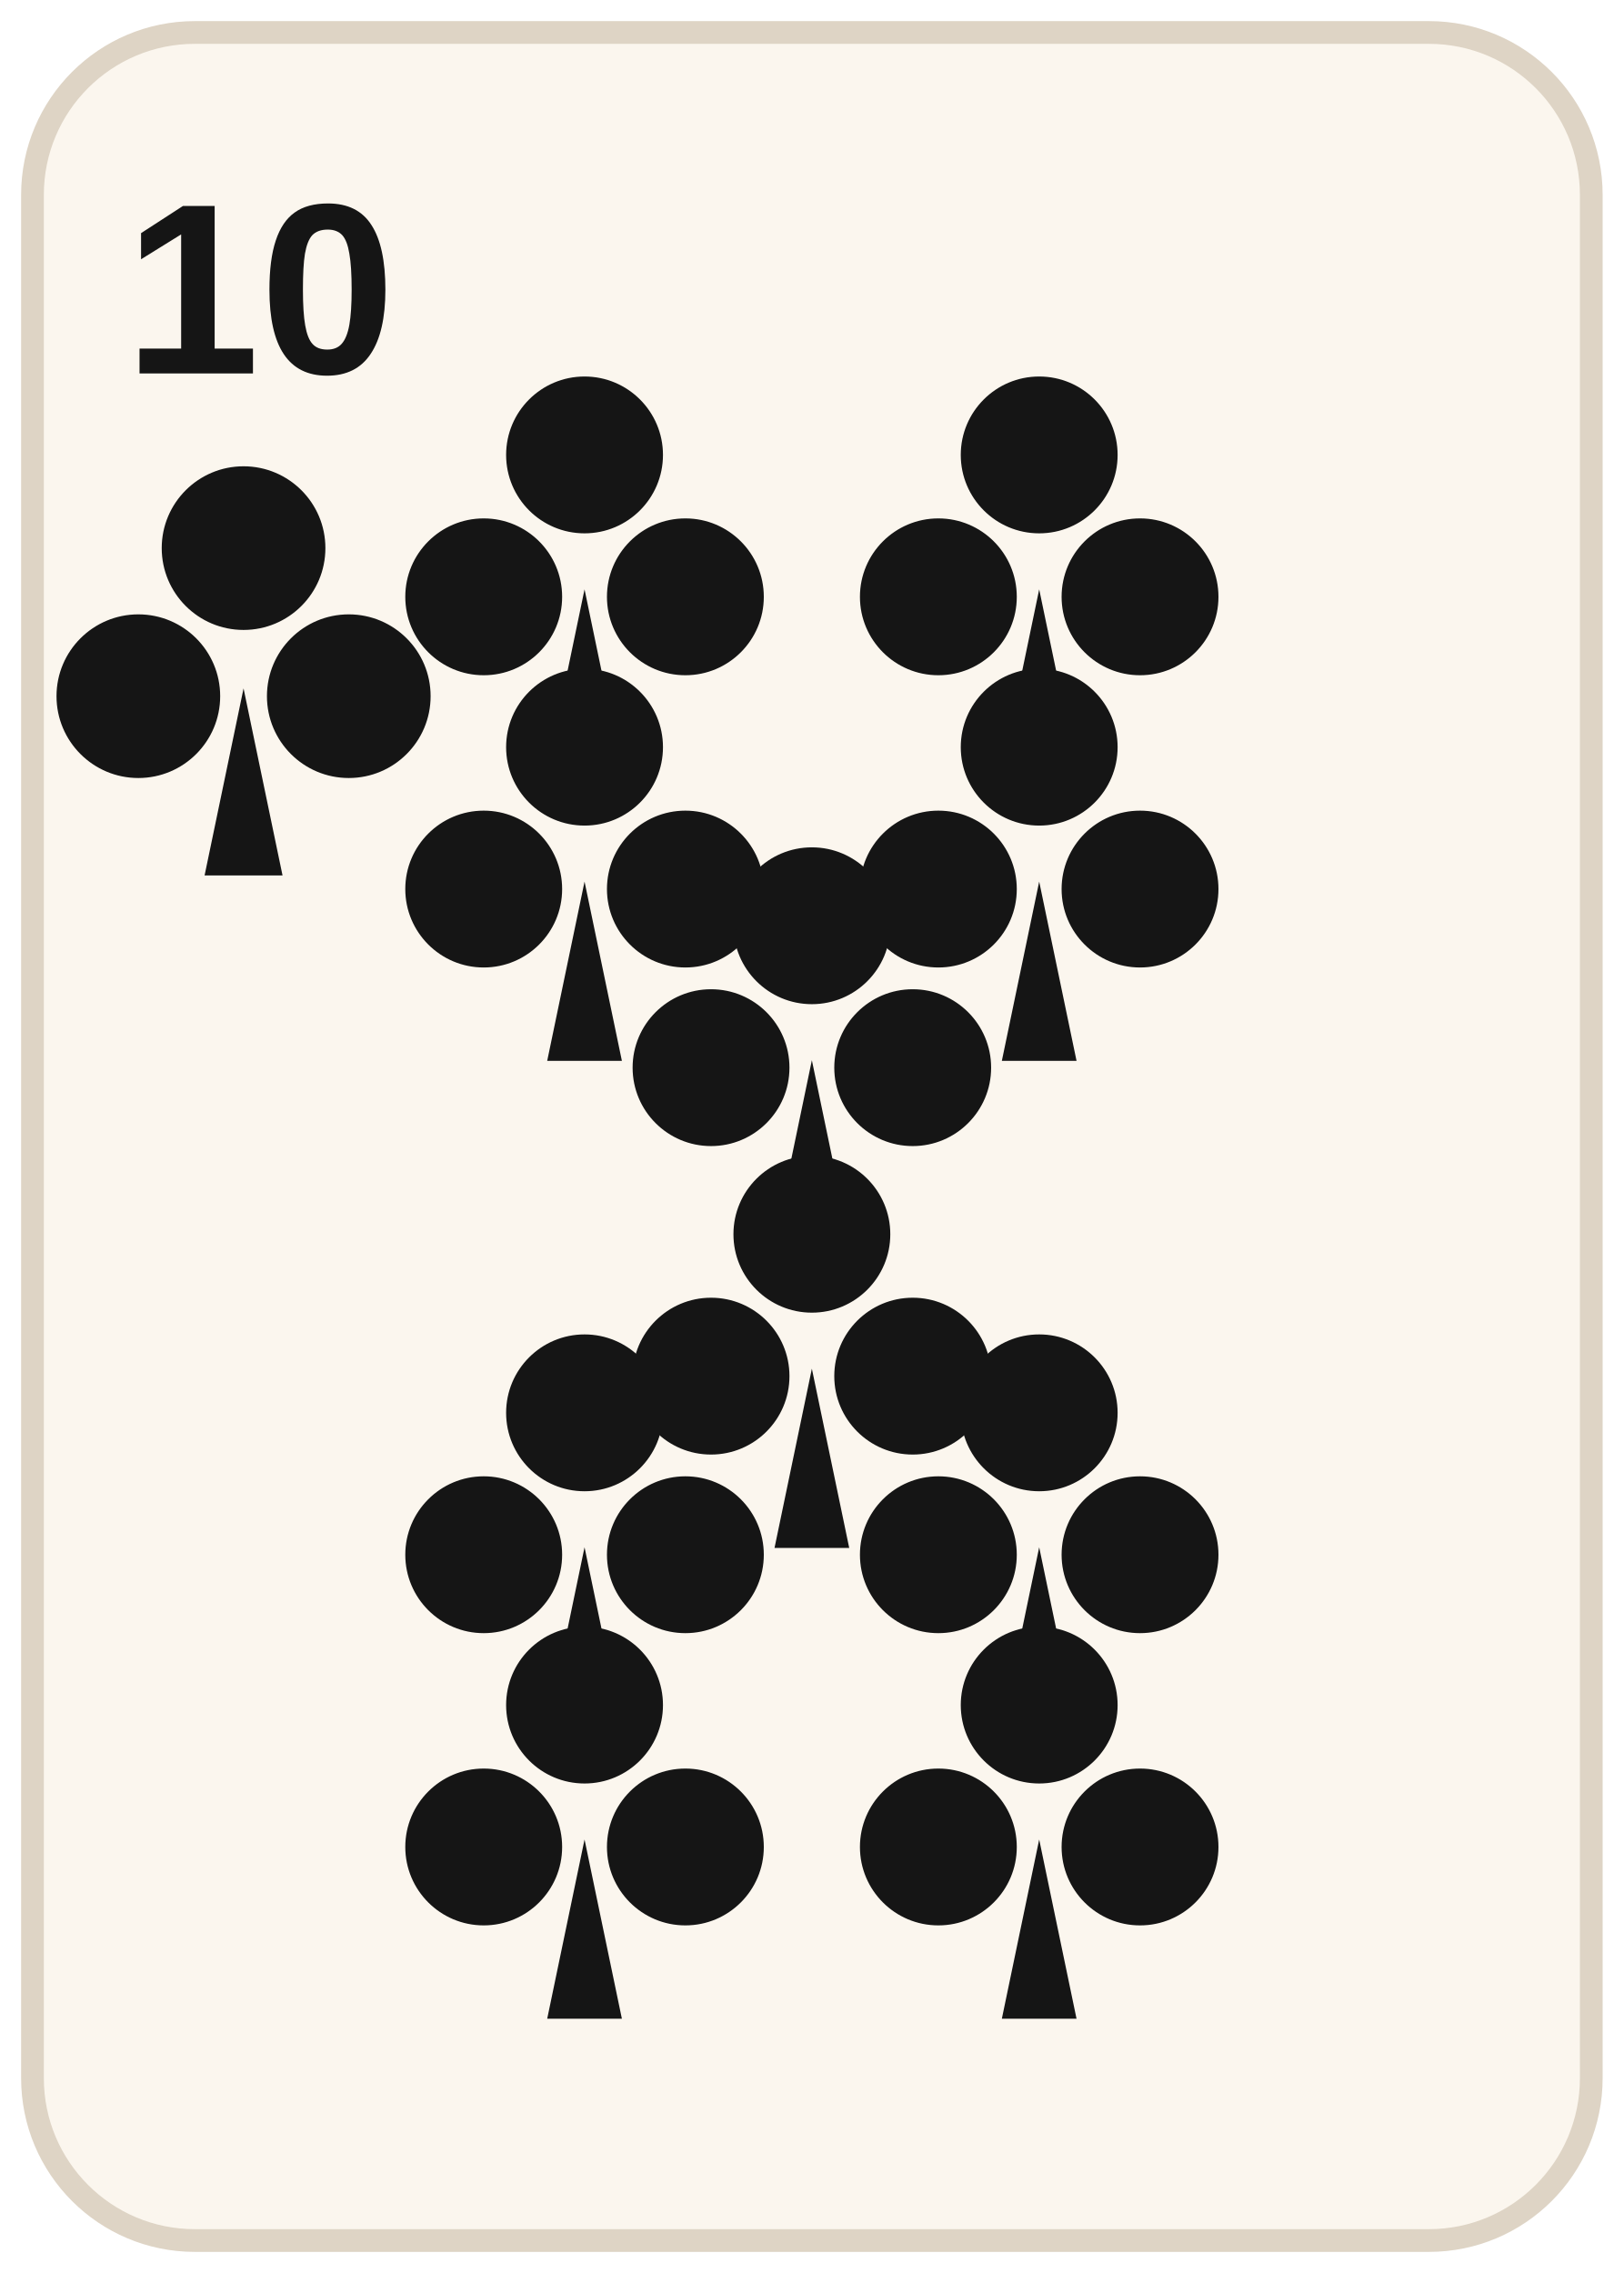
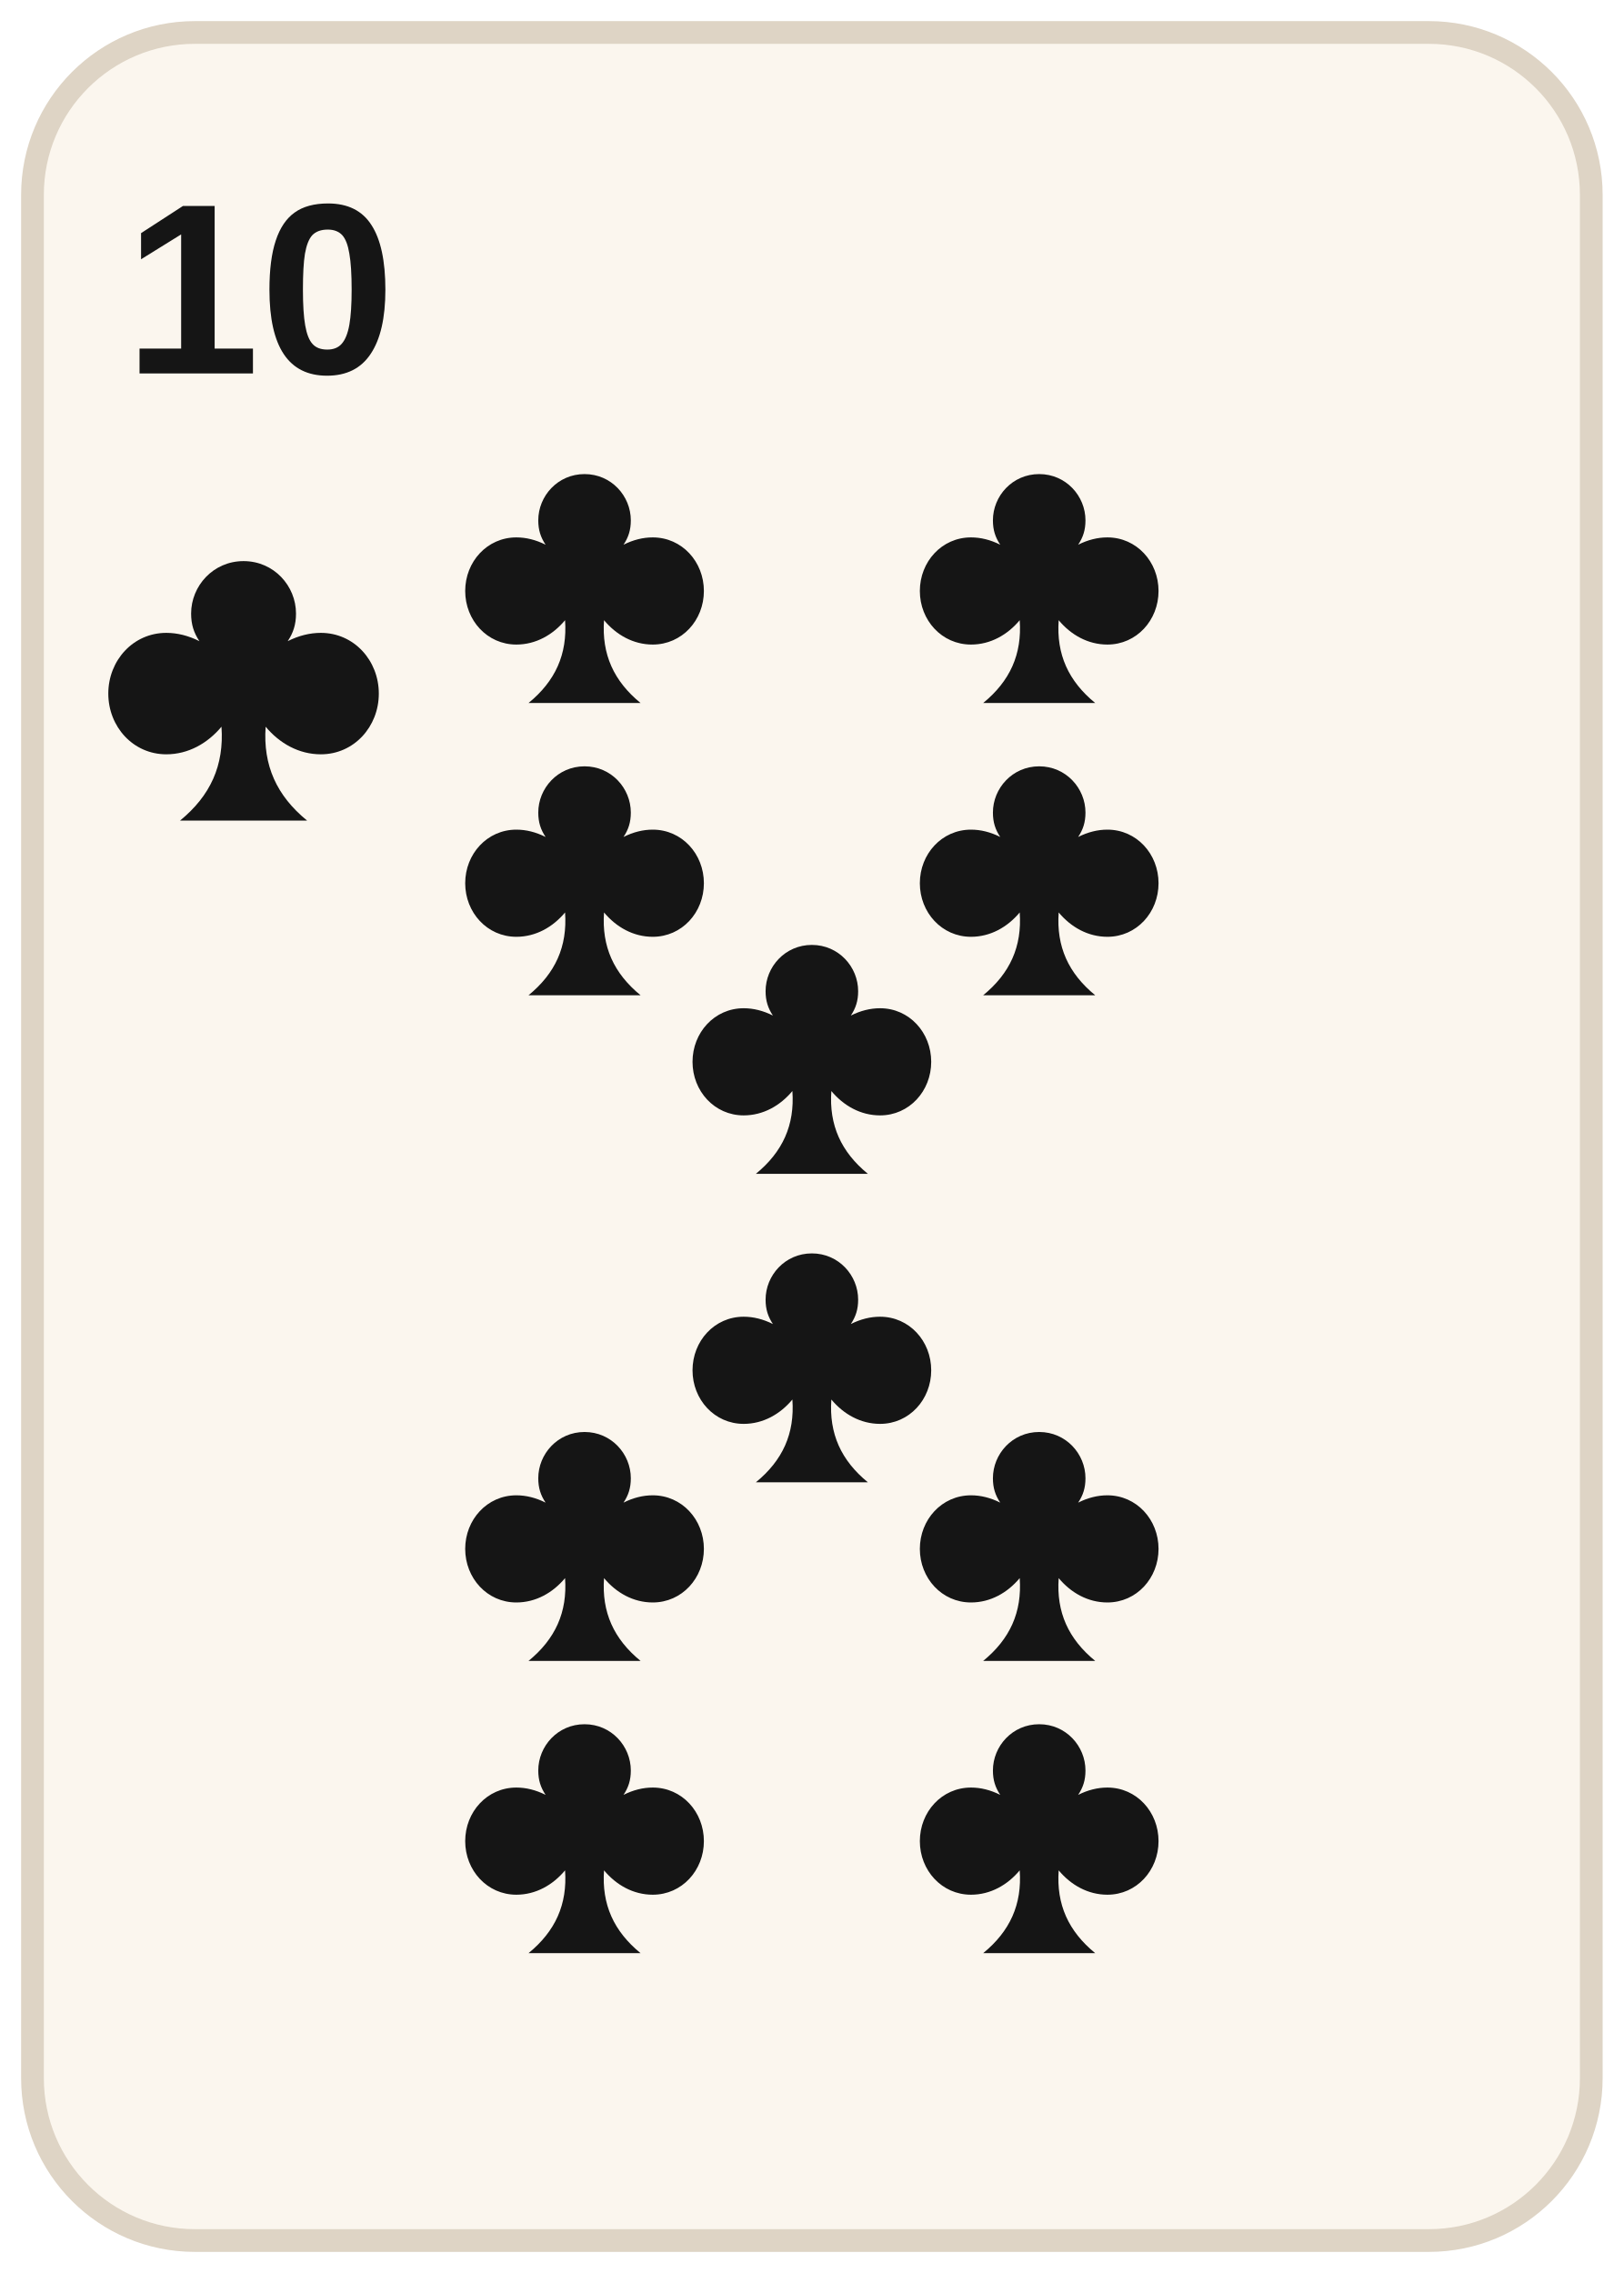
<svg xmlns="http://www.w3.org/2000/svg" viewBox="0 0 100 140" role="img" aria-label="10 of Clubs">
  <rect x="2" y="2" width="96" height="136" rx="10" fill="#fbf6ee" stroke="#ded4c5" stroke-width="1.4" />
  <g font-family="Haskoy,-apple-system,BlinkMacSystemFont,'Segoe UI',Arial,sans-serif">
    <text x="16" y="23" fill="#151515" font-size="15" font-weight="600" text-anchor="middle">10</text>
-     <g fill="#151515" transform="translate(15 40) scale(0.24)">
-       <path d="M-21-26a21 21 0 1 0 42 0 21 21 0 1 0-42 0ZM-48 12a21 21 0 1 0 42 0 21 21 0 1 0-42 0ZM6 12a21 21 0 1 0 42 0 21 21 0 1 0-42 0ZM0 10 10 58H-10Z" />
+     <g fill="#151515" transform="translate(15 40) scale(0.17)">
+       <path d="M0-32C-11-32-19-23-19-13c0 4 1 7 3 10-4-2-8-3-12-3-12 0-21 10-21 22s9 22 21 22c8 0 15-4 20-10 1 14-4 25-15 34h46C12 53 7 42 8 28c5 6 12 10 20 10 12 0 21-10 21-22S40-6 28-6c-4 0-8 1-12 3 2-3 3-6 3-10 0-10-8-19-19-19Z" />
    </g>
  </g>
  <g>
-     <g fill="#151515" transform="translate(36 34) scale(0.23)">
-       <path d="M-21-26a21 21 0 1 0 42 0 21 21 0 1 0-42 0ZM-48 12a21 21 0 1 0 42 0 21 21 0 1 0-42 0ZM6 12a21 21 0 1 0 42 0 21 21 0 1 0-42 0ZM0 10 10 58H-10Z" />
+     <g fill="#151515" transform="translate(36 34) scale(0.15)">
+       <path d="M0-32C-11-32-19-23-19-13c0 4 1 7 3 10-4-2-8-3-12-3-12 0-21 10-21 22s9 22 21 22c8 0 15-4 20-10 1 14-4 25-15 34h46C12 53 7 42 8 28c5 6 12 10 20 10 12 0 21-10 21-22S40-6 28-6c-4 0-8 1-12 3 2-3 3-6 3-10 0-10-8-19-19-19Z" />
    </g>
-     <g fill="#151515" transform="translate(64 34) scale(0.23)">
-       <path d="M-21-26a21 21 0 1 0 42 0 21 21 0 1 0-42 0ZM-48 12a21 21 0 1 0 42 0 21 21 0 1 0-42 0ZM6 12a21 21 0 1 0 42 0 21 21 0 1 0-42 0ZM0 10 10 58H-10Z" />
+     <g fill="#151515" transform="translate(64 34) scale(0.15)">
+       <path d="M0-32C-11-32-19-23-19-13c0 4 1 7 3 10-4-2-8-3-12-3-12 0-21 10-21 22s9 22 21 22c8 0 15-4 20-10 1 14-4 25-15 34h46C12 53 7 42 8 28c5 6 12 10 20 10 12 0 21-10 21-22S40-6 28-6c-4 0-8 1-12 3 2-3 3-6 3-10 0-10-8-19-19-19Z" />
    </g>
-     <g fill="#151515" transform="translate(36 52) scale(0.23)">
-       <path d="M-21-26a21 21 0 1 0 42 0 21 21 0 1 0-42 0ZM-48 12a21 21 0 1 0 42 0 21 21 0 1 0-42 0ZM6 12a21 21 0 1 0 42 0 21 21 0 1 0-42 0ZM0 10 10 58H-10Z" />
+     <g fill="#151515" transform="translate(36 52) scale(0.15)">
+       <path d="M0-32C-11-32-19-23-19-13c0 4 1 7 3 10-4-2-8-3-12-3-12 0-21 10-21 22s9 22 21 22c8 0 15-4 20-10 1 14-4 25-15 34h46C12 53 7 42 8 28c5 6 12 10 20 10 12 0 21-10 21-22S40-6 28-6c-4 0-8 1-12 3 2-3 3-6 3-10 0-10-8-19-19-19Z" />
    </g>
-     <g fill="#151515" transform="translate(64 52) scale(0.23)">
-       <path d="M-21-26a21 21 0 1 0 42 0 21 21 0 1 0-42 0ZM-48 12a21 21 0 1 0 42 0 21 21 0 1 0-42 0ZM6 12a21 21 0 1 0 42 0 21 21 0 1 0-42 0ZM0 10 10 58H-10Z" />
+     <g fill="#151515" transform="translate(64 52) scale(0.15)">
+       <path d="M0-32C-11-32-19-23-19-13c0 4 1 7 3 10-4-2-8-3-12-3-12 0-21 10-21 22s9 22 21 22c8 0 15-4 20-10 1 14-4 25-15 34h46C12 53 7 42 8 28c5 6 12 10 20 10 12 0 21-10 21-22S40-6 28-6c-4 0-8 1-12 3 2-3 3-6 3-10 0-10-8-19-19-19Z" />
    </g>
-     <g fill="#151515" transform="translate(50 63) scale(0.23)">
-       <path d="M-21-26a21 21 0 1 0 42 0 21 21 0 1 0-42 0ZM-48 12a21 21 0 1 0 42 0 21 21 0 1 0-42 0ZM6 12a21 21 0 1 0 42 0 21 21 0 1 0-42 0ZM0 10 10 58H-10Z" />
+     <g fill="#151515" transform="translate(50 63) scale(0.15)">
+       <path d="M0-32C-11-32-19-23-19-13c0 4 1 7 3 10-4-2-8-3-12-3-12 0-21 10-21 22s9 22 21 22c8 0 15-4 20-10 1 14-4 25-15 34h46C12 53 7 42 8 28c5 6 12 10 20 10 12 0 21-10 21-22S40-6 28-6c-4 0-8 1-12 3 2-3 3-6 3-10 0-10-8-19-19-19Z" />
    </g>
-     <g fill="#151515" transform="translate(50 82) scale(0.23)">
-       <path d="M-21-26a21 21 0 1 0 42 0 21 21 0 1 0-42 0ZM-48 12a21 21 0 1 0 42 0 21 21 0 1 0-42 0ZM6 12a21 21 0 1 0 42 0 21 21 0 1 0-42 0ZM0 10 10 58H-10Z" />
+     <g fill="#151515" transform="translate(50 82) scale(0.15)">
+       <path d="M0-32C-11-32-19-23-19-13c0 4 1 7 3 10-4-2-8-3-12-3-12 0-21 10-21 22s9 22 21 22c8 0 15-4 20-10 1 14-4 25-15 34h46C12 53 7 42 8 28c5 6 12 10 20 10 12 0 21-10 21-22S40-6 28-6c-4 0-8 1-12 3 2-3 3-6 3-10 0-10-8-19-19-19Z" />
    </g>
-     <g fill="#151515" transform="translate(36 93) scale(0.23)">
-       <path d="M-21-26a21 21 0 1 0 42 0 21 21 0 1 0-42 0ZM-48 12a21 21 0 1 0 42 0 21 21 0 1 0-42 0ZM6 12a21 21 0 1 0 42 0 21 21 0 1 0-42 0ZM0 10 10 58H-10Z" />
+     <g fill="#151515" transform="translate(36 93) scale(0.15)">
+       <path d="M0-32C-11-32-19-23-19-13c0 4 1 7 3 10-4-2-8-3-12-3-12 0-21 10-21 22s9 22 21 22c8 0 15-4 20-10 1 14-4 25-15 34h46C12 53 7 42 8 28c5 6 12 10 20 10 12 0 21-10 21-22S40-6 28-6c-4 0-8 1-12 3 2-3 3-6 3-10 0-10-8-19-19-19Z" />
    </g>
-     <g fill="#151515" transform="translate(64 93) scale(0.23)">
-       <path d="M-21-26a21 21 0 1 0 42 0 21 21 0 1 0-42 0ZM-48 12a21 21 0 1 0 42 0 21 21 0 1 0-42 0ZM6 12a21 21 0 1 0 42 0 21 21 0 1 0-42 0ZM0 10 10 58H-10Z" />
+     <g fill="#151515" transform="translate(64 93) scale(0.15)">
+       <path d="M0-32C-11-32-19-23-19-13c0 4 1 7 3 10-4-2-8-3-12-3-12 0-21 10-21 22s9 22 21 22c8 0 15-4 20-10 1 14-4 25-15 34h46C12 53 7 42 8 28c5 6 12 10 20 10 12 0 21-10 21-22S40-6 28-6c-4 0-8 1-12 3 2-3 3-6 3-10 0-10-8-19-19-19Z" />
    </g>
-     <g fill="#151515" transform="translate(36 111) scale(0.23)">
-       <path d="M-21-26a21 21 0 1 0 42 0 21 21 0 1 0-42 0ZM-48 12a21 21 0 1 0 42 0 21 21 0 1 0-42 0ZM6 12a21 21 0 1 0 42 0 21 21 0 1 0-42 0ZM0 10 10 58H-10Z" />
+     <g fill="#151515" transform="translate(36 111) scale(0.15)">
+       <path d="M0-32C-11-32-19-23-19-13c0 4 1 7 3 10-4-2-8-3-12-3-12 0-21 10-21 22s9 22 21 22c8 0 15-4 20-10 1 14-4 25-15 34h46C12 53 7 42 8 28c5 6 12 10 20 10 12 0 21-10 21-22S40-6 28-6c-4 0-8 1-12 3 2-3 3-6 3-10 0-10-8-19-19-19Z" />
    </g>
-     <g fill="#151515" transform="translate(64 111) scale(0.23)">
-       <path d="M-21-26a21 21 0 1 0 42 0 21 21 0 1 0-42 0ZM-48 12a21 21 0 1 0 42 0 21 21 0 1 0-42 0ZM6 12a21 21 0 1 0 42 0 21 21 0 1 0-42 0ZM0 10 10 58H-10Z" />
+     <g fill="#151515" transform="translate(64 111) scale(0.15)">
+       <path d="M0-32C-11-32-19-23-19-13c0 4 1 7 3 10-4-2-8-3-12-3-12 0-21 10-21 22s9 22 21 22c8 0 15-4 20-10 1 14-4 25-15 34h46C12 53 7 42 8 28c5 6 12 10 20 10 12 0 21-10 21-22S40-6 28-6c-4 0-8 1-12 3 2-3 3-6 3-10 0-10-8-19-19-19Z" />
    </g>
  </g>
</svg>
